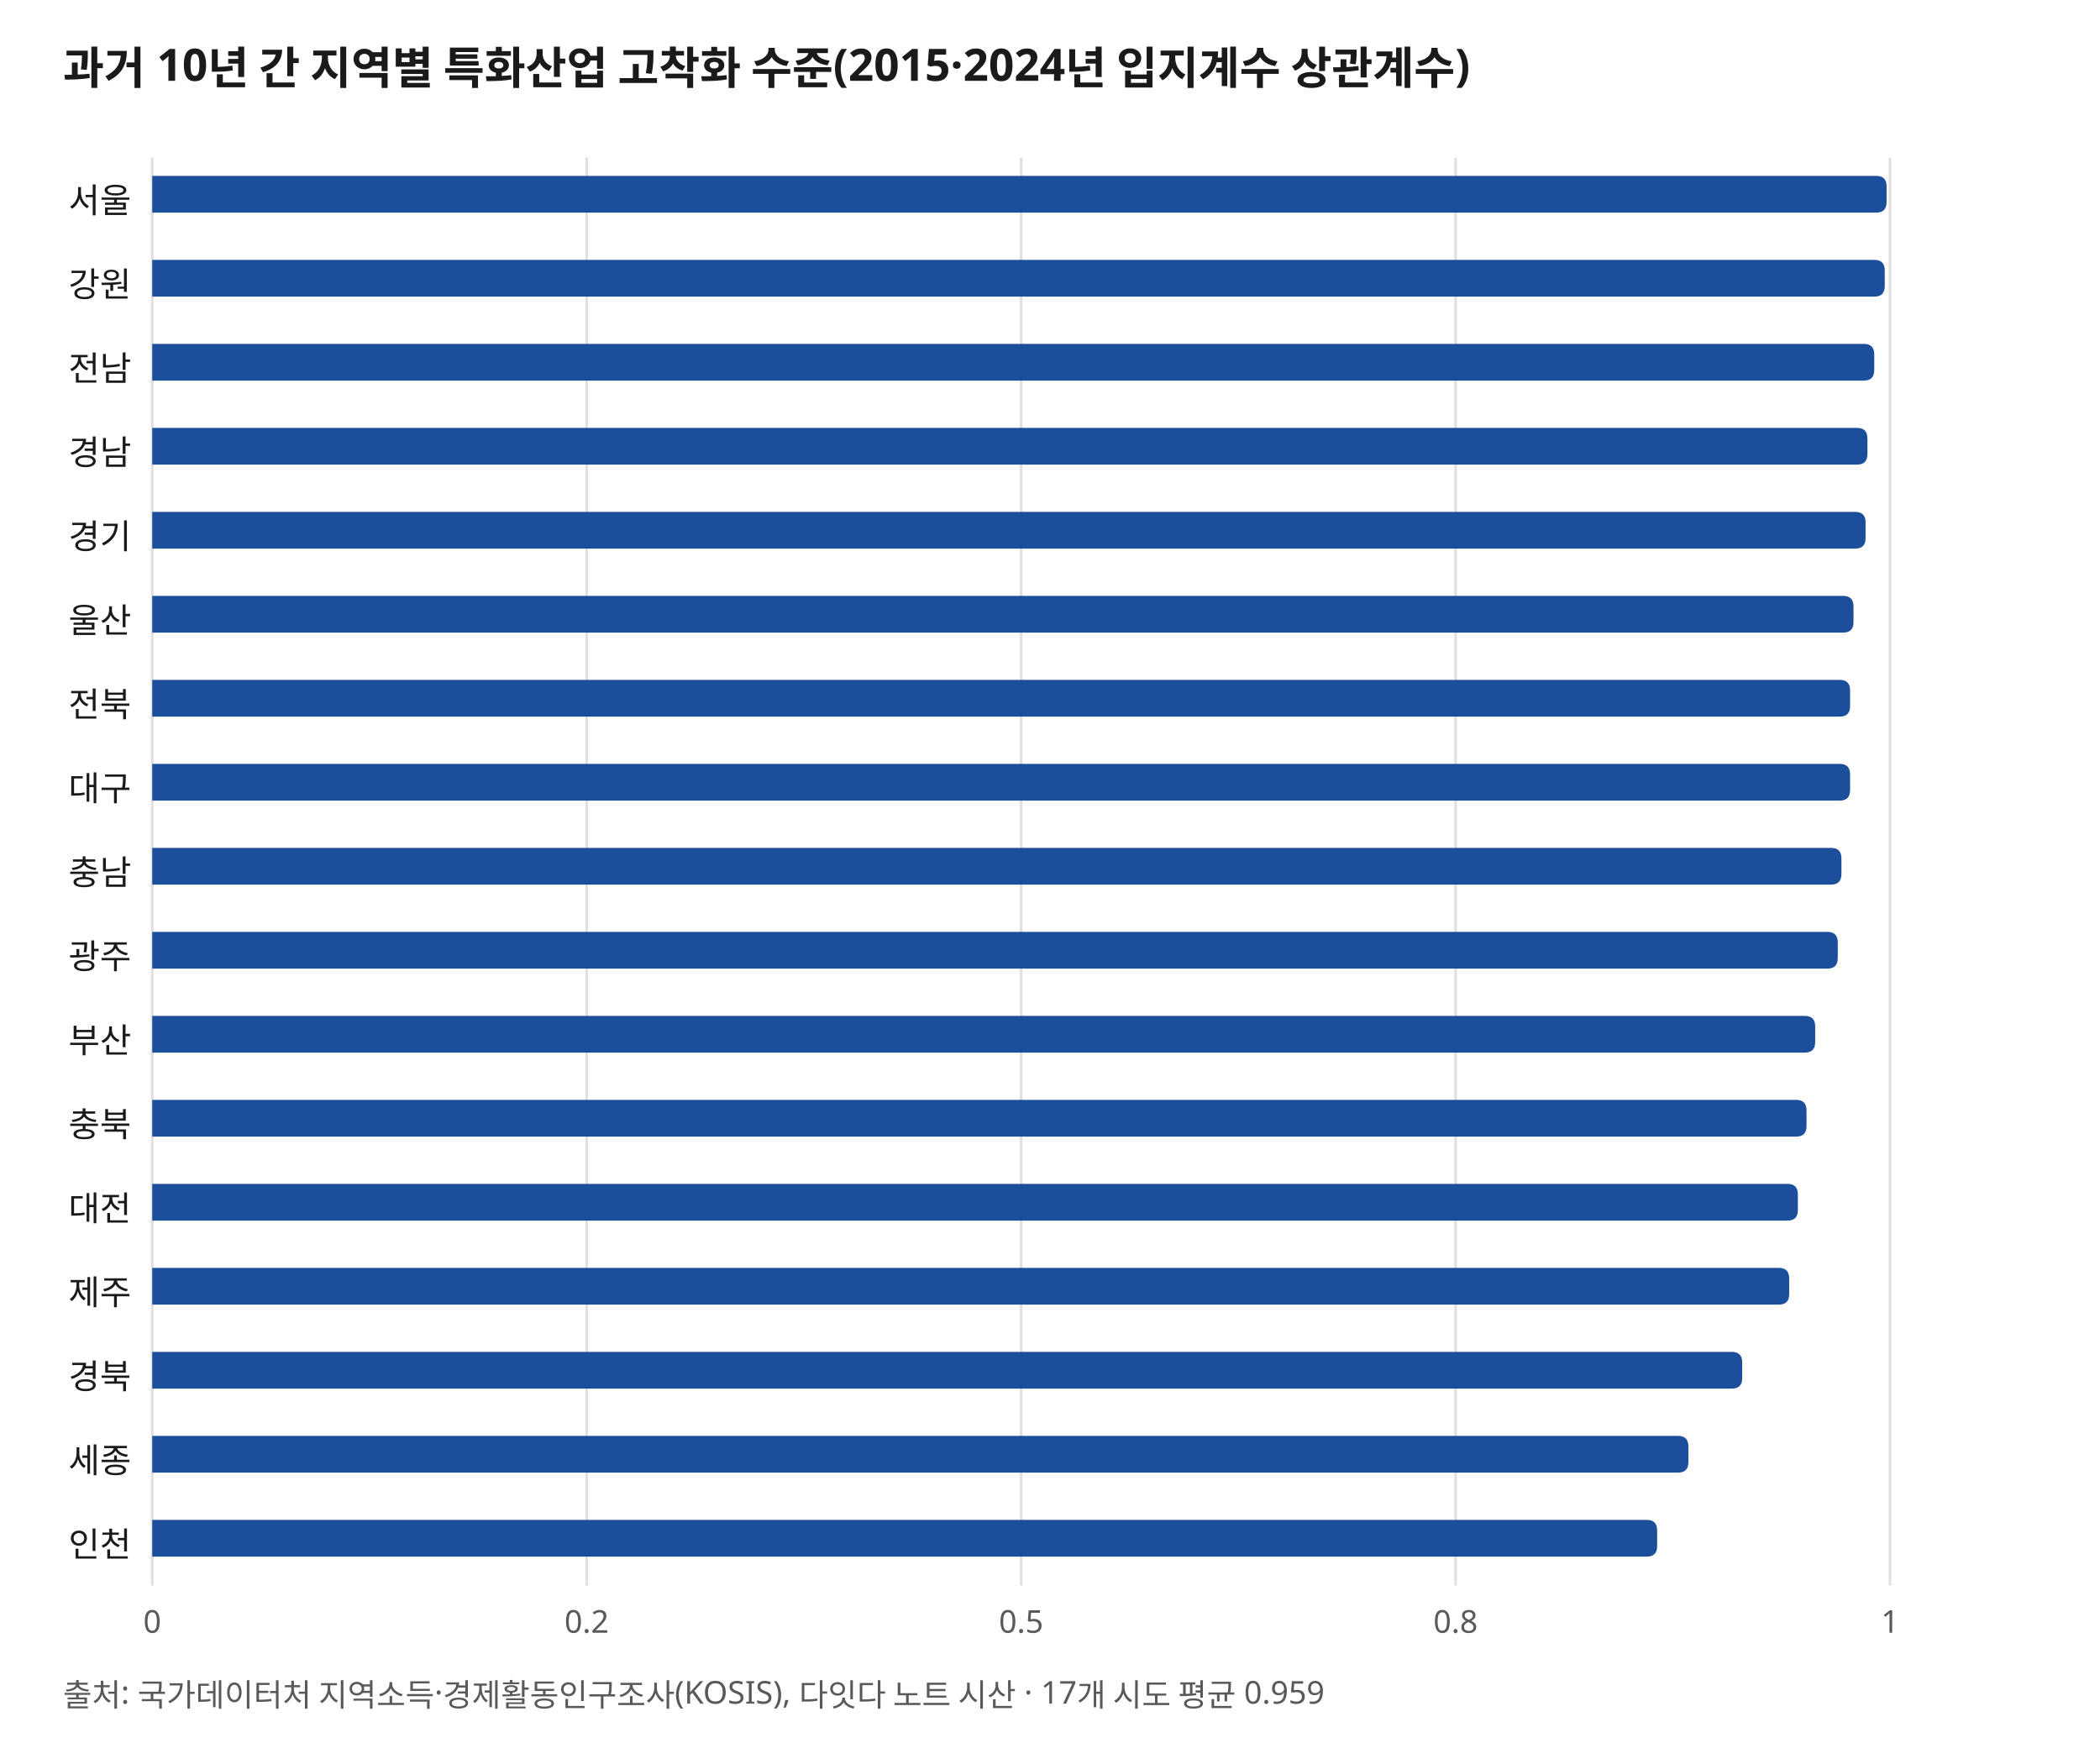
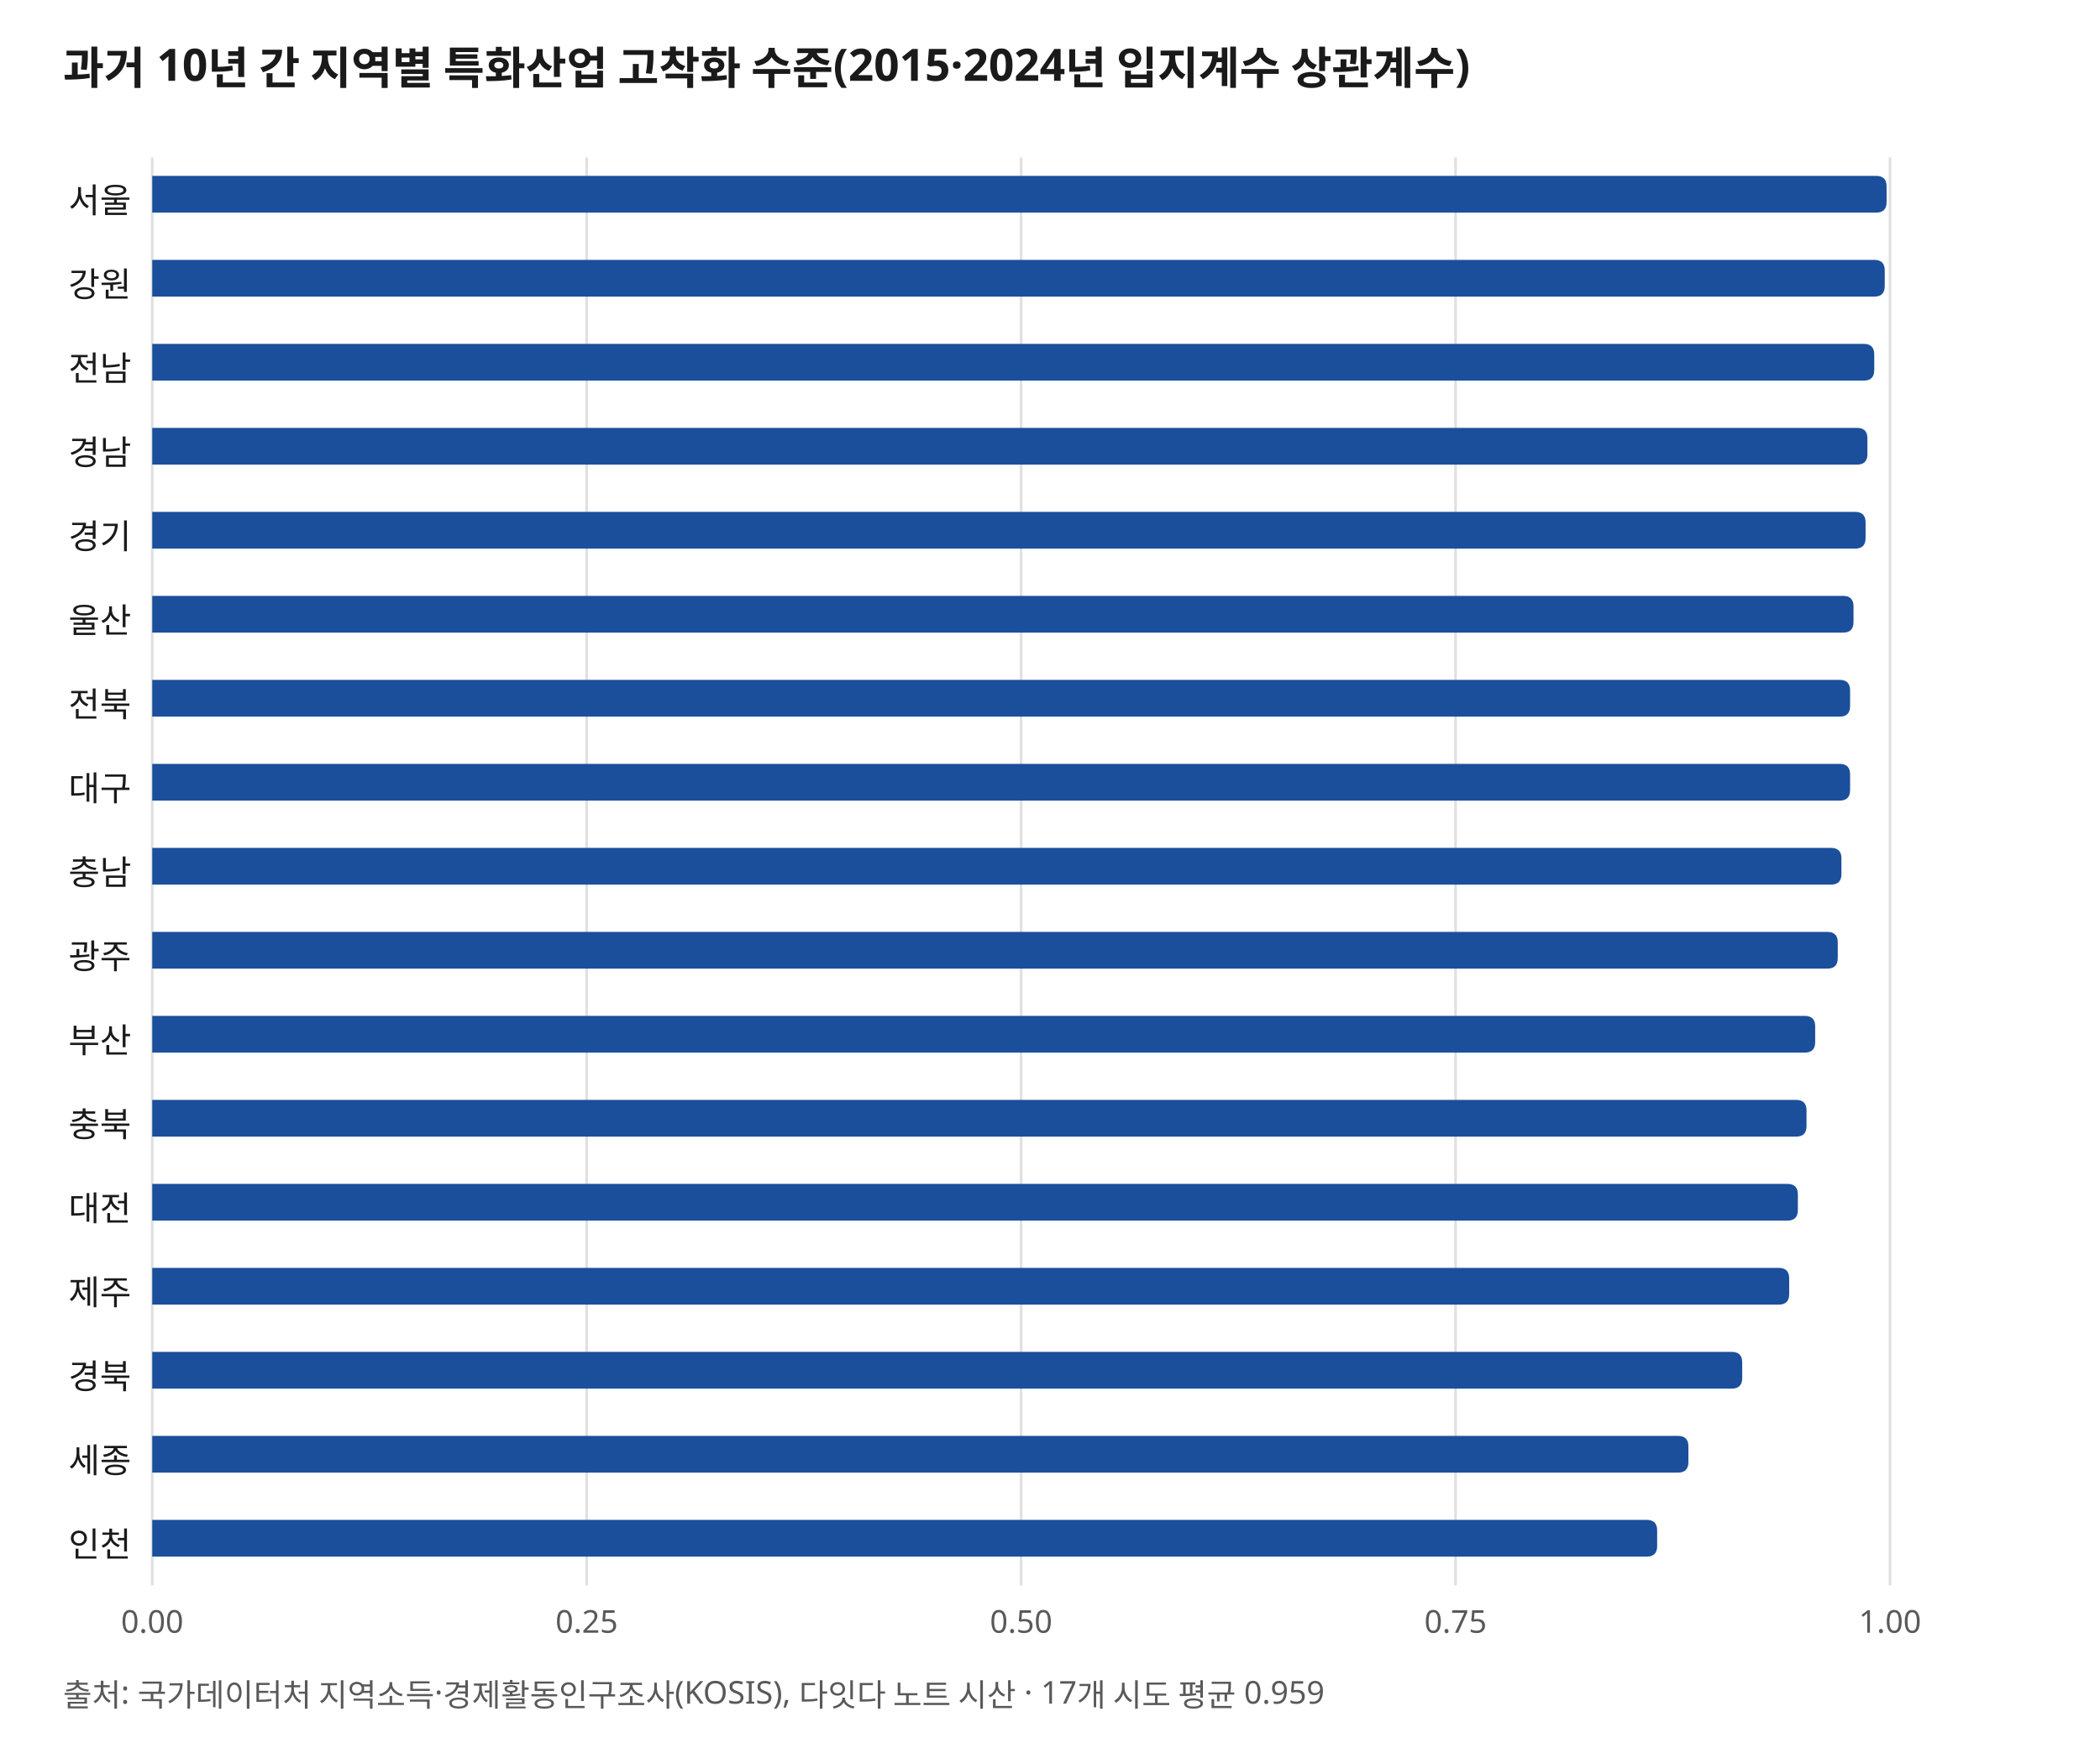
<svg xmlns="http://www.w3.org/2000/svg" width="800" height="664" viewBox="0 0 800 664" role="img" aria-label="과거 10년 간 지역별 특화산업 고착화 수준(2015·2024년 입지계수 상관계수)">
  <rect width="800" height="664" fill="#ffffff" />
  <text x="24.0" y="32.0" font-size="17" fill="#1a1a1a" text-anchor="start" font-weight="700" font-family="'Pretendard Variable',Pretendard,'Malgun Gothic','Apple SD Gothic Neo',sans-serif">과거 10년 간 지역별 특화산업 고착화 수준(2015·2024년 입지계수 상관계수)</text>
  <line x1="58.0" y1="60" x2="58.0" y2="604" stroke="#e0e0e0" />
-   <text x="58.0" y="622.0" font-size="12" fill="#595959" text-anchor="middle" font-weight="400" font-family="'Pretendard Variable',Pretendard,'Malgun Gothic','Apple SD Gothic Neo',sans-serif">0</text>
+   <text x="58.0" y="622.0" font-size="12" fill="#595959" text-anchor="middle" font-weight="400" font-family="'Pretendard Variable',Pretendard,'Malgun Gothic','Apple SD Gothic Neo',sans-serif">0.00</text>
  <line x1="223.5" y1="60" x2="223.5" y2="604" stroke="#e0e0e0" />
-   <text x="223.5" y="622.0" font-size="12" fill="#595959" text-anchor="middle" font-weight="400" font-family="'Pretendard Variable',Pretendard,'Malgun Gothic','Apple SD Gothic Neo',sans-serif">0.2</text>
+   <text x="223.5" y="622.0" font-size="12" fill="#595959" text-anchor="middle" font-weight="400" font-family="'Pretendard Variable',Pretendard,'Malgun Gothic','Apple SD Gothic Neo',sans-serif">0.25</text>
  <line x1="389.0" y1="60" x2="389.0" y2="604" stroke="#e0e0e0" />
-   <text x="389.0" y="622.0" font-size="12" fill="#595959" text-anchor="middle" font-weight="400" font-family="'Pretendard Variable',Pretendard,'Malgun Gothic','Apple SD Gothic Neo',sans-serif">0.5</text>
+   <text x="389.0" y="622.0" font-size="12" fill="#595959" text-anchor="middle" font-weight="400" font-family="'Pretendard Variable',Pretendard,'Malgun Gothic','Apple SD Gothic Neo',sans-serif">0.50</text>
  <line x1="554.5" y1="60" x2="554.5" y2="604" stroke="#e0e0e0" />
-   <text x="554.5" y="622.0" font-size="12" fill="#595959" text-anchor="middle" font-weight="400" font-family="'Pretendard Variable',Pretendard,'Malgun Gothic','Apple SD Gothic Neo',sans-serif">0.8</text>
+   <text x="554.5" y="622.0" font-size="12" fill="#595959" text-anchor="middle" font-weight="400" font-family="'Pretendard Variable',Pretendard,'Malgun Gothic','Apple SD Gothic Neo',sans-serif">0.75</text>
  <line x1="720.0" y1="60" x2="720.0" y2="604" stroke="#e0e0e0" />
-   <text x="720.0" y="622.0" font-size="12" fill="#595959" text-anchor="middle" font-weight="400" font-family="'Pretendard Variable',Pretendard,'Malgun Gothic','Apple SD Gothic Neo',sans-serif">1</text>
+   <text x="720.0" y="622.0" font-size="12" fill="#595959" text-anchor="middle" font-weight="400" font-family="'Pretendard Variable',Pretendard,'Malgun Gothic','Apple SD Gothic Neo',sans-serif">1.00</text>
  <text x="50.0" y="81.0" font-size="13" fill="#1a1a1a" text-anchor="end" font-weight="400" font-family="'Pretendard Variable',Pretendard,'Malgun Gothic','Apple SD Gothic Neo',sans-serif">서울</text>
  <path d="M58,67 h656.7 q4,0 4,4 v6 q0,4 -4,4 h-656.7 z" fill="#1B4F9B" />
  <text x="50.0" y="113.0" font-size="13" fill="#1a1a1a" text-anchor="end" font-weight="400" font-family="'Pretendard Variable',Pretendard,'Malgun Gothic','Apple SD Gothic Neo',sans-serif">강원</text>
  <path d="M58,99 h656.0 q4,0 4,4 v6 q0,4 -4,4 h-656.0 z" fill="#1B4F9B" />
  <text x="50.0" y="145.0" font-size="13" fill="#1a1a1a" text-anchor="end" font-weight="400" font-family="'Pretendard Variable',Pretendard,'Malgun Gothic','Apple SD Gothic Neo',sans-serif">전남</text>
  <path d="M58,131 h652.0 q4,0 4,4 v6 q0,4 -4,4 h-652.0 z" fill="#1B4F9B" />
  <text x="50.0" y="177.0" font-size="13" fill="#1a1a1a" text-anchor="end" font-weight="400" font-family="'Pretendard Variable',Pretendard,'Malgun Gothic','Apple SD Gothic Neo',sans-serif">경남</text>
  <path d="M58,163 h649.4 q4,0 4,4 v6 q0,4 -4,4 h-649.4 z" fill="#1B4F9B" />
  <text x="50.0" y="209.0" font-size="13" fill="#1a1a1a" text-anchor="end" font-weight="400" font-family="'Pretendard Variable',Pretendard,'Malgun Gothic','Apple SD Gothic Neo',sans-serif">경기</text>
  <path d="M58,195 h648.7 q4,0 4,4 v6 q0,4 -4,4 h-648.7 z" fill="#1B4F9B" />
  <text x="50.0" y="241.0" font-size="13" fill="#1a1a1a" text-anchor="end" font-weight="400" font-family="'Pretendard Variable',Pretendard,'Malgun Gothic','Apple SD Gothic Neo',sans-serif">울산</text>
  <path d="M58,227 h644.1 q4,0 4,4 v6 q0,4 -4,4 h-644.1 z" fill="#1B4F9B" />
  <text x="50.0" y="273.0" font-size="13" fill="#1a1a1a" text-anchor="end" font-weight="400" font-family="'Pretendard Variable',Pretendard,'Malgun Gothic','Apple SD Gothic Neo',sans-serif">전북</text>
  <path d="M58,259 h642.8 q4,0 4,4 v6 q0,4 -4,4 h-642.8 z" fill="#1B4F9B" />
  <text x="50.0" y="305.0" font-size="13" fill="#1a1a1a" text-anchor="end" font-weight="400" font-family="'Pretendard Variable',Pretendard,'Malgun Gothic','Apple SD Gothic Neo',sans-serif">대구</text>
  <path d="M58,291 h642.8 q4,0 4,4 v6 q0,4 -4,4 h-642.8 z" fill="#1B4F9B" />
  <text x="50.0" y="337.0" font-size="13" fill="#1a1a1a" text-anchor="end" font-weight="400" font-family="'Pretendard Variable',Pretendard,'Malgun Gothic','Apple SD Gothic Neo',sans-serif">충남</text>
  <path d="M58,323 h639.5 q4,0 4,4 v6 q0,4 -4,4 h-639.5 z" fill="#1B4F9B" />
  <text x="50.0" y="369.0" font-size="13" fill="#1a1a1a" text-anchor="end" font-weight="400" font-family="'Pretendard Variable',Pretendard,'Malgun Gothic','Apple SD Gothic Neo',sans-serif">광주</text>
  <path d="M58,355 h638.1 q4,0 4,4 v6 q0,4 -4,4 h-638.1 z" fill="#1B4F9B" />
  <text x="50.0" y="401.0" font-size="13" fill="#1a1a1a" text-anchor="end" font-weight="400" font-family="'Pretendard Variable',Pretendard,'Malgun Gothic','Apple SD Gothic Neo',sans-serif">부산</text>
  <path d="M58,387 h629.5 q4,0 4,4 v6 q0,4 -4,4 h-629.5 z" fill="#1B4F9B" />
  <text x="50.0" y="433.0" font-size="13" fill="#1a1a1a" text-anchor="end" font-weight="400" font-family="'Pretendard Variable',Pretendard,'Malgun Gothic','Apple SD Gothic Neo',sans-serif">충북</text>
  <path d="M58,419 h626.2 q4,0 4,4 v6 q0,4 -4,4 h-626.2 z" fill="#1B4F9B" />
  <text x="50.0" y="465.0" font-size="13" fill="#1a1a1a" text-anchor="end" font-weight="400" font-family="'Pretendard Variable',Pretendard,'Malgun Gothic','Apple SD Gothic Neo',sans-serif">대전</text>
  <path d="M58,451 h622.9 q4,0 4,4 v6 q0,4 -4,4 h-622.9 z" fill="#1B4F9B" />
  <text x="50.0" y="497.0" font-size="13" fill="#1a1a1a" text-anchor="end" font-weight="400" font-family="'Pretendard Variable',Pretendard,'Malgun Gothic','Apple SD Gothic Neo',sans-serif">제주</text>
  <path d="M58,483 h619.6 q4,0 4,4 v6 q0,4 -4,4 h-619.6 z" fill="#1B4F9B" />
  <text x="50.0" y="529.0" font-size="13" fill="#1a1a1a" text-anchor="end" font-weight="400" font-family="'Pretendard Variable',Pretendard,'Malgun Gothic','Apple SD Gothic Neo',sans-serif">경북</text>
  <path d="M58,515 h601.7 q4,0 4,4 v6 q0,4 -4,4 h-601.7 z" fill="#1B4F9B" />
  <text x="50.0" y="561.0" font-size="13" fill="#1a1a1a" text-anchor="end" font-weight="400" font-family="'Pretendard Variable',Pretendard,'Malgun Gothic','Apple SD Gothic Neo',sans-serif">세종</text>
  <path d="M58,547 h581.2 q4,0 4,4 v6 q0,4 -4,4 h-581.2 z" fill="#1B4F9B" />
  <text x="50.0" y="593.0" font-size="13" fill="#1a1a1a" text-anchor="end" font-weight="400" font-family="'Pretendard Variable',Pretendard,'Malgun Gothic','Apple SD Gothic Neo',sans-serif">인천</text>
  <path d="M58,579 h569.3 q4,0 4,4 v6 q0,4 -4,4 h-569.3 z" fill="#1B4F9B" />
  <text x="24.0" y="650.0" font-size="12" fill="#595959" text-anchor="start" font-weight="400" font-family="'Pretendard Variable',Pretendard,'Malgun Gothic','Apple SD Gothic Neo',sans-serif">출처: 국가데이터처 지역소득·경제활동인구조사(KOSIS), 다잇다 노트 시산 · 17개 시도 평균 0.959</text>
</svg>
